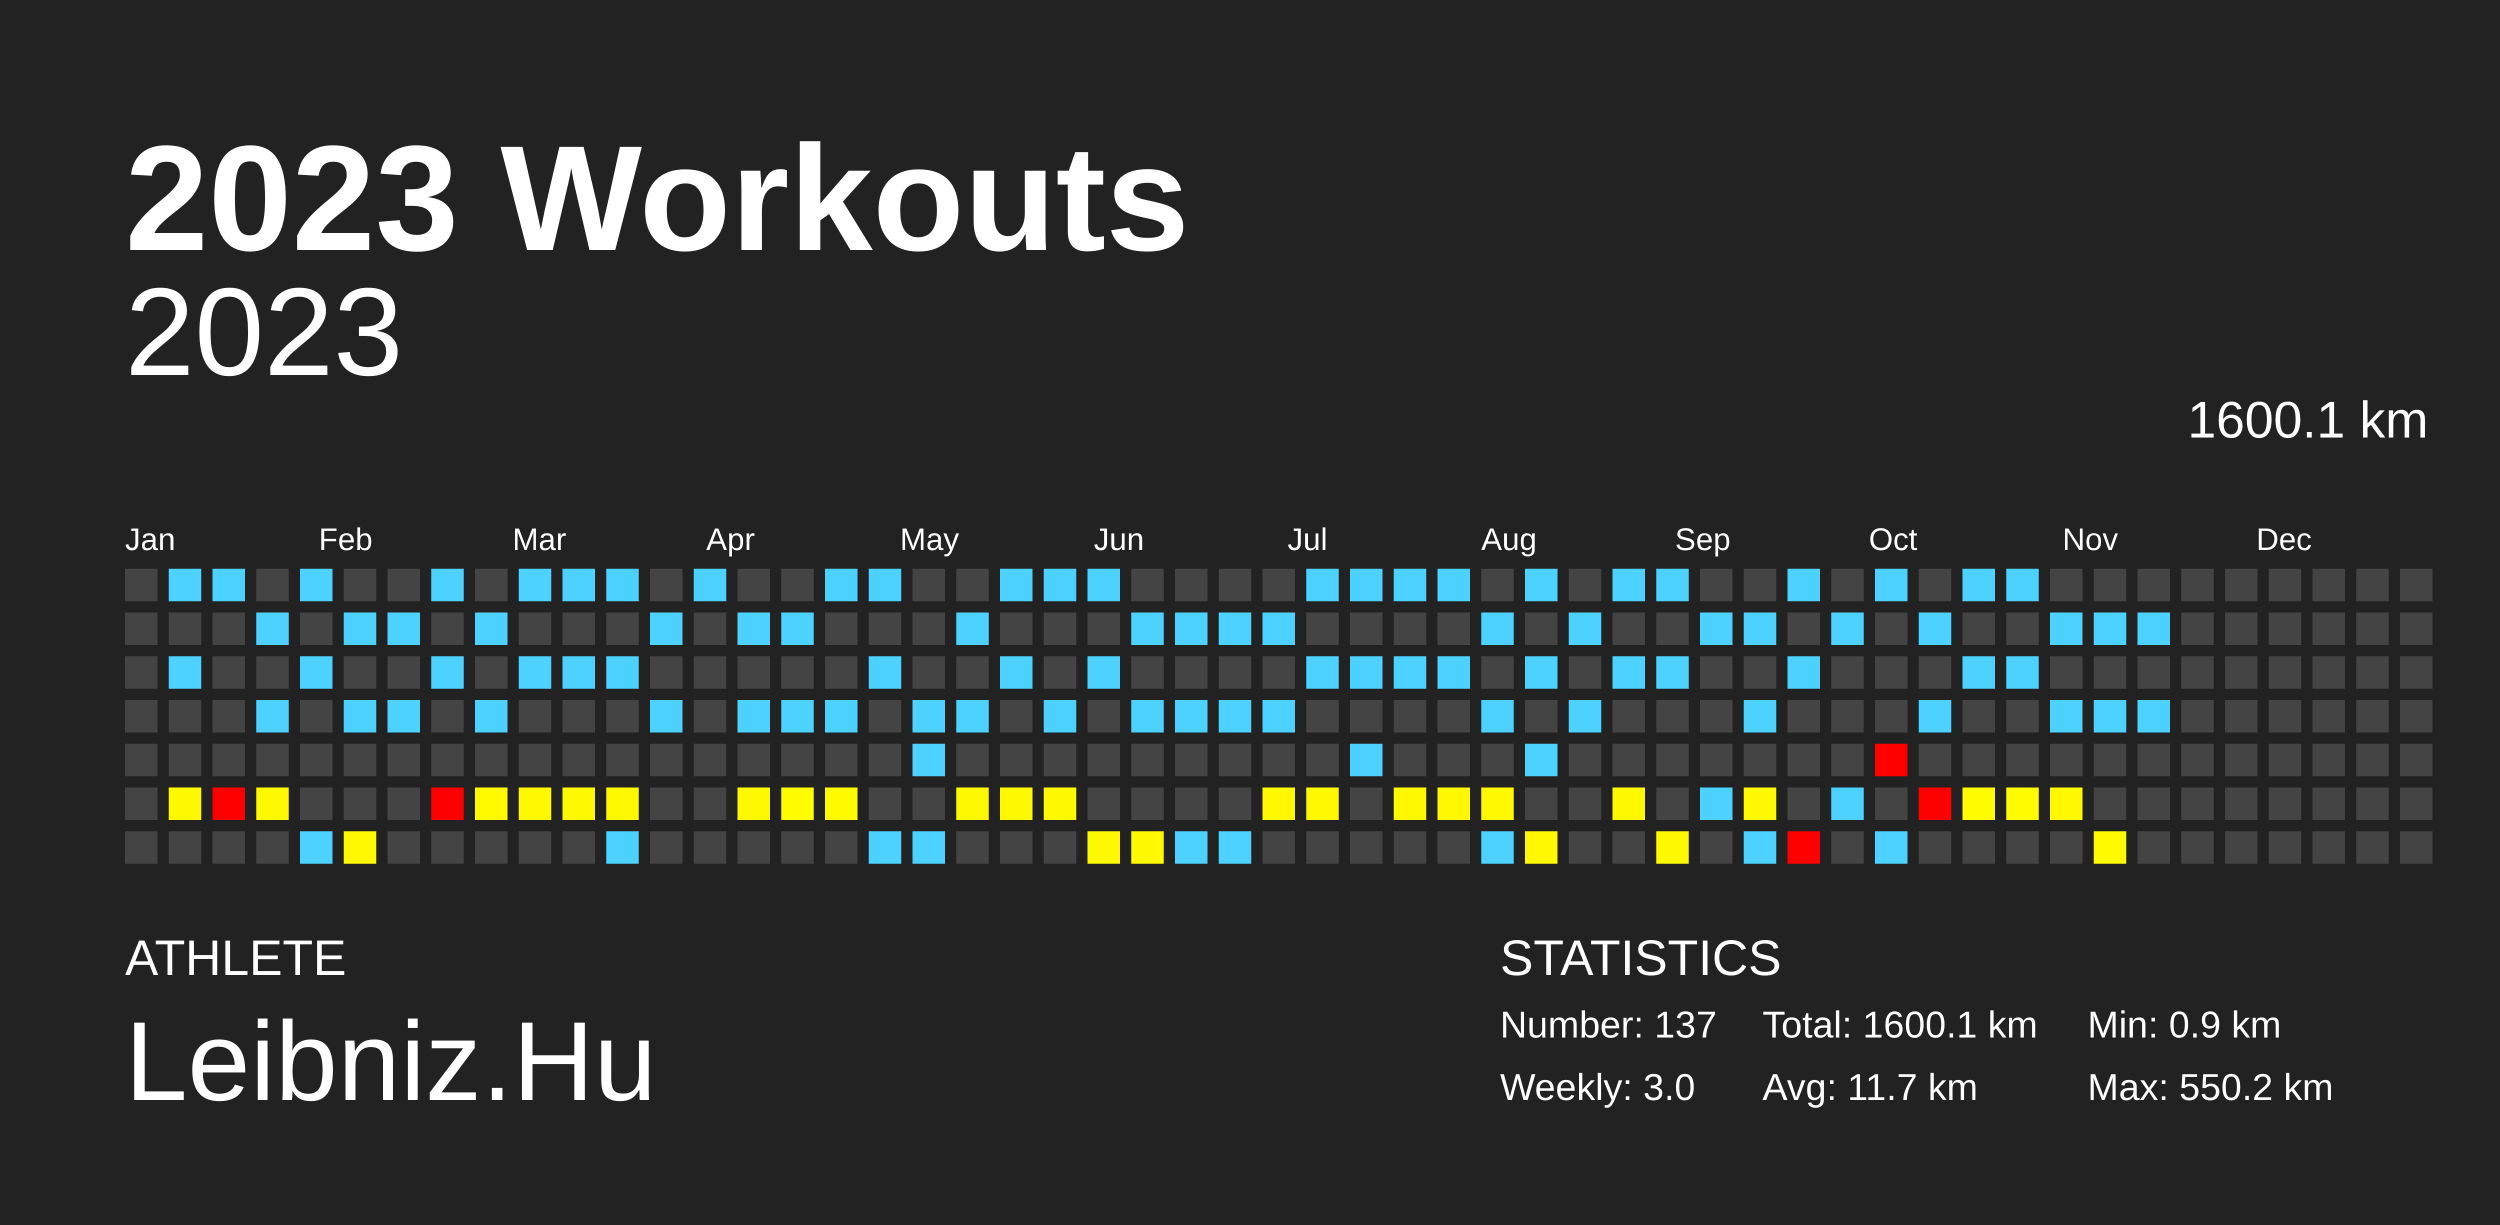
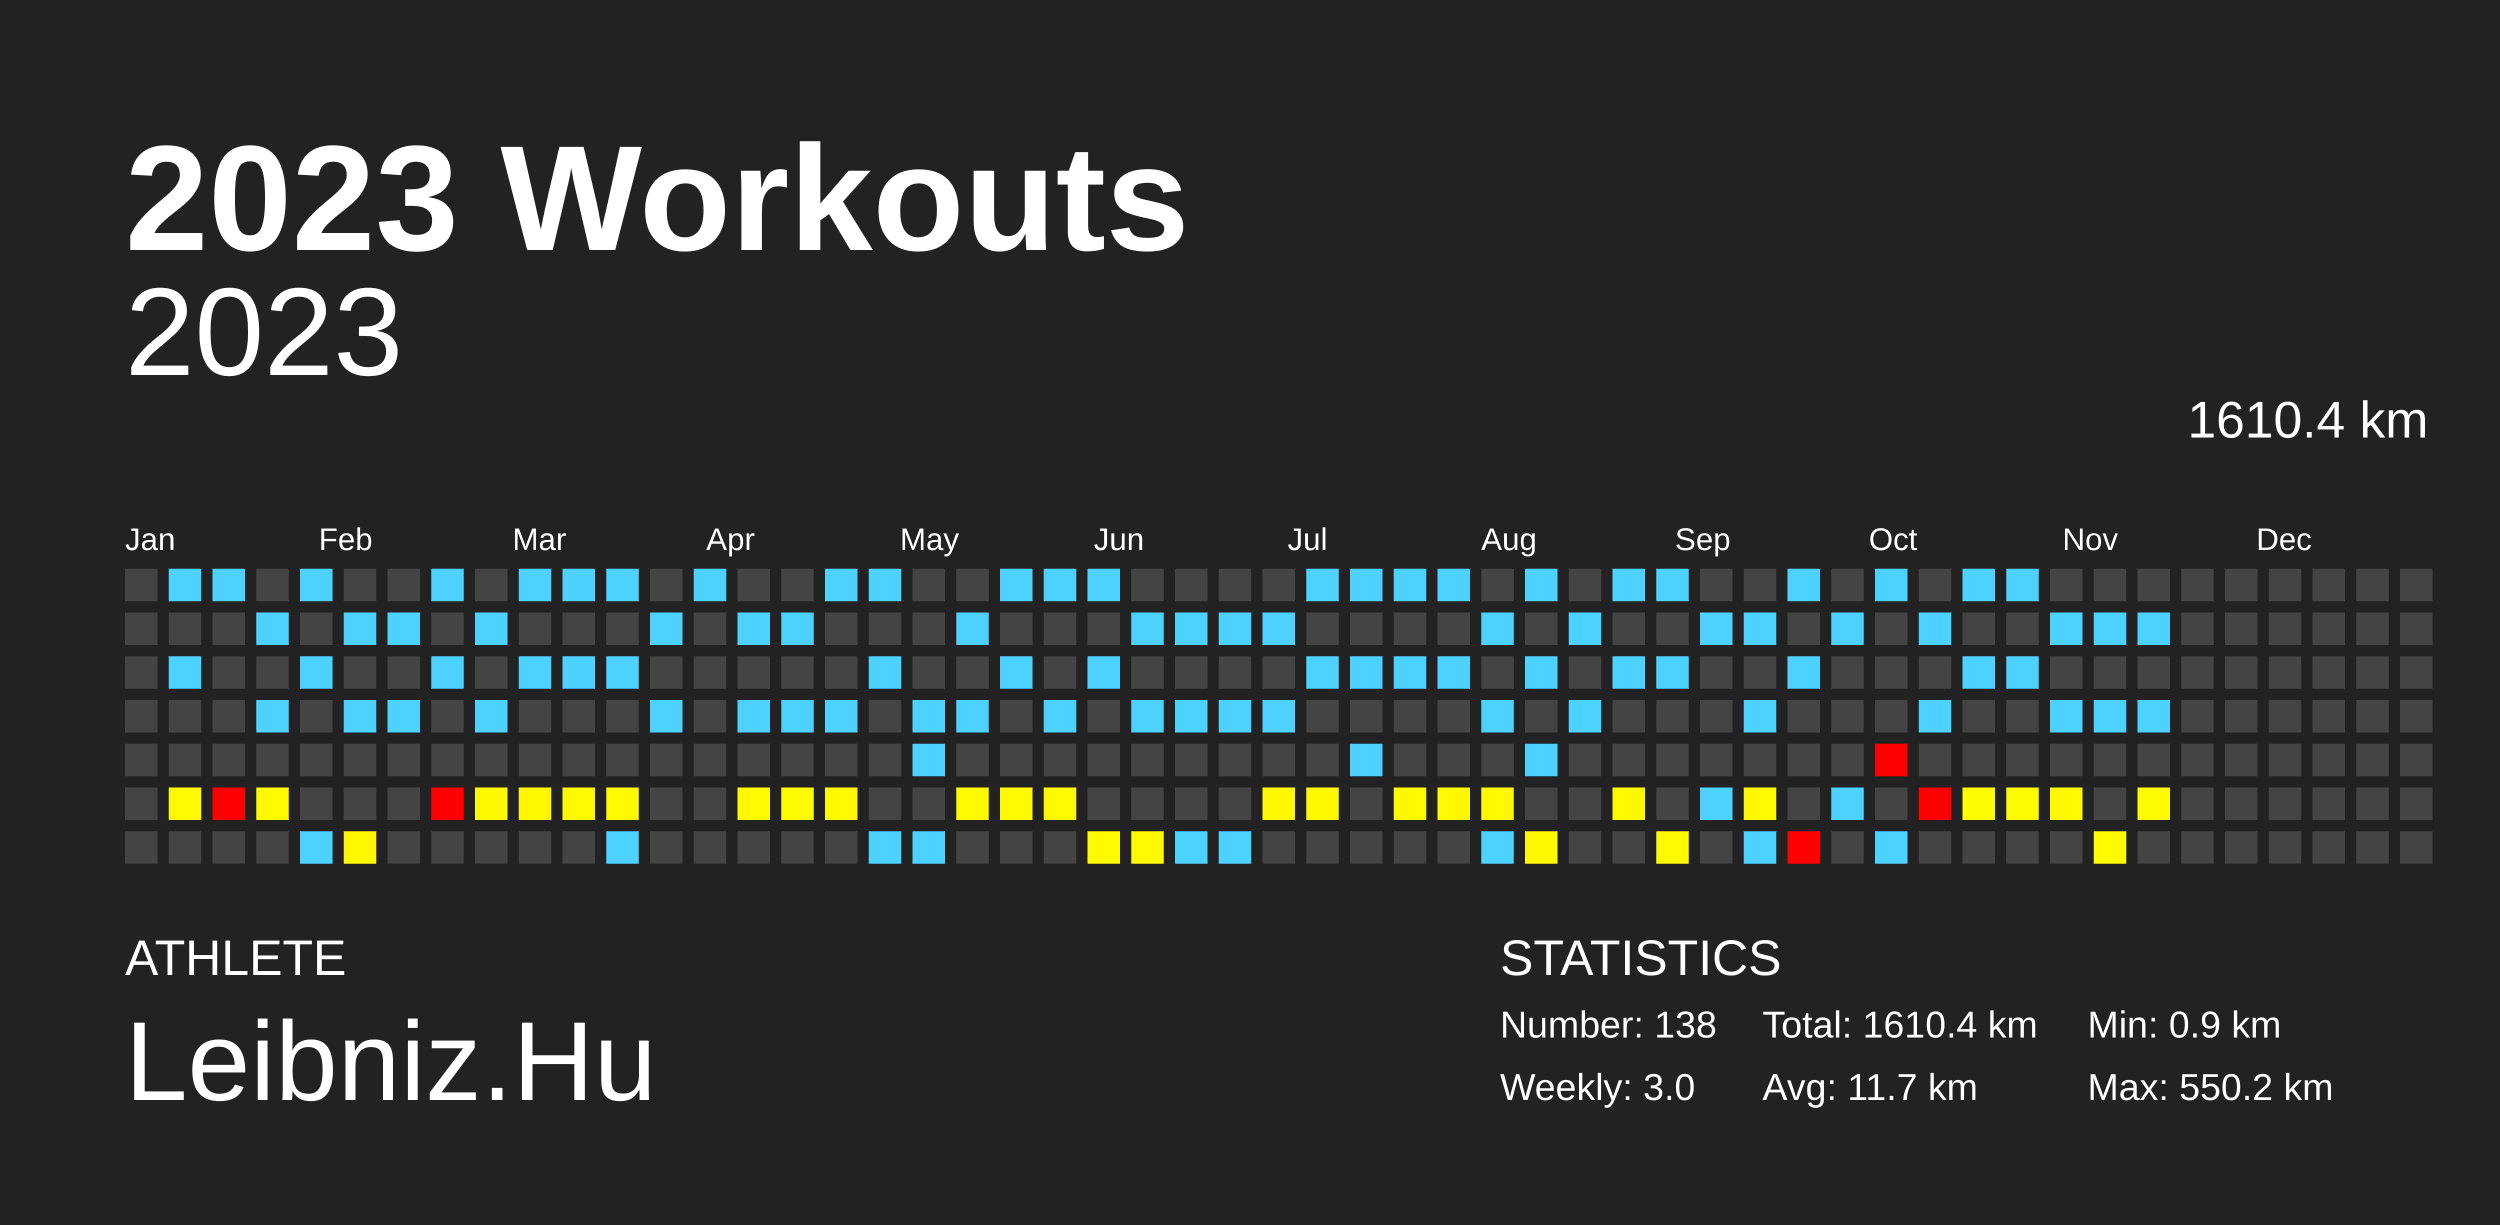
<svg xmlns="http://www.w3.org/2000/svg" baseProfile="full" height="98mm" version="1.1" viewBox="0,0,200,98" width="200mm">
  <defs />
  <rect fill="#222222" height="98" width="200" x="0" y="0" />
  <text fill="#FFFFFF" style="font-size:12px; font-family:Arial; font-weight:bold;" x="10" y="20">2023 Workouts</text>
  <text fill="#FFFFFF" style="font-size:4px; font-family:Arial" x="10" y="78">ATHLETE</text>
  <text fill="#FFFFFF" style="font-size:9px; font-family:Arial" x="10" y="88">Leibniz.Hu</text>
  <text fill="#FFFFFF" style="font-size:4px; font-family:Arial" x="120" y="78">STATISTICS</text>
-   <text fill="#FFFFFF" style="font-size:3px; font-family:Arial" x="120" y="83">Number: 137</text>
+   <text fill="#FFFFFF" style="font-size:3px; font-family:Arial" x="120" y="83">Number: 138</text>
  <text fill="#FFFFFF" style="font-size:3px; font-family:Arial" x="120" y="88">Weekly: 3.0</text>
-   <text fill="#FFFFFF" style="font-size:3px; font-family:Arial" x="141" y="83">Total: 1600.1 km</text>
+   <text fill="#FFFFFF" style="font-size:3px; font-family:Arial" x="141" y="83">Total: 1610.4 km</text>
  <text fill="#FFFFFF" style="font-size:3px; font-family:Arial" x="141" y="88">Avg: 11.7 km</text>
  <text fill="#FFFFFF" style="font-size:3px; font-family:Arial" x="167" y="83">Min: 0.9 km</text>
  <text fill="#FFFFFF" style="font-size:3px; font-family:Arial" x="167" y="88">Max: 550.2 km</text>
  <text alignment-baseline="hanging" fill="#FFFFFF" style="font-size:10.0px; font-family:Arial;" x="10" y="30">2023</text>
-   <text alignment-baseline="hanging" fill="#FFFFFF" style="font-size:4.125px; font-family:Arial;" x="175" y="35">1600.1 km</text>
+   <text alignment-baseline="hanging" fill="#FFFFFF" style="font-size:4.125px; font-family:Arial;" x="175" y="35">1610.4 km</text>
  <text fill="#FFFFFF" style="font-size:2.5px; font-family:Arial" x="10.0" y="44">Jan</text>
  <text fill="#FFFFFF" style="font-size:2.5px; font-family:Arial" x="25.5" y="44">Feb</text>
  <text fill="#FFFFFF" style="font-size:2.5px; font-family:Arial" x="41.0" y="44">Mar</text>
  <text fill="#FFFFFF" style="font-size:2.5px; font-family:Arial" x="56.5" y="44">Apr</text>
  <text fill="#FFFFFF" style="font-size:2.5px; font-family:Arial" x="72.0" y="44">May</text>
  <text fill="#FFFFFF" style="font-size:2.5px; font-family:Arial" x="87.5" y="44">Jun</text>
  <text fill="#FFFFFF" style="font-size:2.5px; font-family:Arial" x="103.0" y="44">Jul</text>
  <text fill="#FFFFFF" style="font-size:2.5px; font-family:Arial" x="118.5" y="44">Aug</text>
  <text fill="#FFFFFF" style="font-size:2.5px; font-family:Arial" x="134.0" y="44">Sep</text>
  <text fill="#FFFFFF" style="font-size:2.5px; font-family:Arial" x="149.5" y="44">Oct</text>
  <text fill="#FFFFFF" style="font-size:2.5px; font-family:Arial" x="165.0" y="44">Nov</text>
  <text fill="#FFFFFF" style="font-size:2.5px; font-family:Arial" x="180.5" y="44">Dec</text>
  <rect fill="#444444" height="2.6" width="2.6" x="10.0" y="45.5" />
  <rect fill="#444444" height="2.6" width="2.6" x="10.0" y="49.0" />
  <rect fill="#444444" height="2.6" width="2.6" x="10.0" y="52.5" />
  <rect fill="#444444" height="2.6" width="2.6" x="10.0" y="56.0" />
  <rect fill="#444444" height="2.6" width="2.6" x="10.0" y="59.5" />
  <rect fill="#444444" height="2.6" width="2.6" x="10.0" y="63.0" />
  <rect fill="#444444" height="2.6" width="2.6" x="10.0" y="66.5" />
  <rect fill="#4dd2ff" height="2.6" width="2.6" x="13.5" y="45.5" />
  <rect fill="#444444" height="2.6" width="2.6" x="13.5" y="49.0" />
  <rect fill="#4dd2ff" height="2.6" width="2.6" x="13.5" y="52.5" />
  <rect fill="#444444" height="2.6" width="2.6" x="13.5" y="56.0" />
  <rect fill="#444444" height="2.6" width="2.6" x="13.5" y="59.5" />
  <rect fill="#fff900" height="2.6" width="2.6" x="13.5" y="63.0" />
  <rect fill="#444444" height="2.6" width="2.6" x="13.5" y="66.5" />
  <rect fill="#4dd2ff" height="2.6" width="2.6" x="17.0" y="45.5" />
  <rect fill="#444444" height="2.6" width="2.6" x="17.0" y="49.0" />
  <rect fill="#444444" height="2.6" width="2.6" x="17.0" y="52.5" />
  <rect fill="#444444" height="2.6" width="2.6" x="17.0" y="56.0" />
  <rect fill="#444444" height="2.6" width="2.6" x="17.0" y="59.5" />
  <rect fill="red" height="2.6" width="2.6" x="17.0" y="63.0" />
  <rect fill="#444444" height="2.6" width="2.6" x="17.0" y="66.5" />
  <rect fill="#444444" height="2.6" width="2.6" x="20.5" y="45.5" />
  <rect fill="#4dd2ff" height="2.6" width="2.6" x="20.5" y="49.0" />
  <rect fill="#444444" height="2.6" width="2.6" x="20.5" y="52.5" />
  <rect fill="#4dd2ff" height="2.6" width="2.6" x="20.5" y="56.0" />
  <rect fill="#444444" height="2.6" width="2.6" x="20.5" y="59.5" />
  <rect fill="#fff900" height="2.6" width="2.6" x="20.5" y="63.0" />
  <rect fill="#444444" height="2.6" width="2.6" x="20.5" y="66.5" />
  <rect fill="#4dd2ff" height="2.6" width="2.6" x="24.0" y="45.5" />
  <rect fill="#444444" height="2.6" width="2.6" x="24.0" y="49.0" />
  <rect fill="#4dd2ff" height="2.6" width="2.6" x="24.0" y="52.5" />
  <rect fill="#444444" height="2.6" width="2.6" x="24.0" y="56.0" />
  <rect fill="#444444" height="2.6" width="2.6" x="24.0" y="59.5" />
  <rect fill="#444444" height="2.6" width="2.6" x="24.0" y="63.0" />
  <rect fill="#4dd2ff" height="2.6" width="2.6" x="24.0" y="66.5" />
  <rect fill="#444444" height="2.6" width="2.6" x="27.5" y="45.5" />
  <rect fill="#4dd2ff" height="2.6" width="2.6" x="27.5" y="49.0" />
  <rect fill="#444444" height="2.6" width="2.6" x="27.5" y="52.5" />
  <rect fill="#4dd2ff" height="2.6" width="2.6" x="27.5" y="56.0" />
  <rect fill="#444444" height="2.6" width="2.6" x="27.5" y="59.5" />
  <rect fill="#444444" height="2.6" width="2.6" x="27.5" y="63.0" />
  <rect fill="#fff700" height="2.6" width="2.6" x="27.5" y="66.5" />
  <rect fill="#444444" height="2.6" width="2.6" x="31.0" y="45.5" />
  <rect fill="#4dd2ff" height="2.6" width="2.6" x="31.0" y="49.0" />
  <rect fill="#444444" height="2.6" width="2.6" x="31.0" y="52.5" />
  <rect fill="#4dd2ff" height="2.6" width="2.6" x="31.0" y="56.0" />
  <rect fill="#444444" height="2.6" width="2.6" x="31.0" y="59.5" />
  <rect fill="#444444" height="2.6" width="2.6" x="31.0" y="63.0" />
  <rect fill="#444444" height="2.6" width="2.6" x="31.0" y="66.5" />
  <rect fill="#4dd2ff" height="2.6" width="2.6" x="34.5" y="45.5" />
  <rect fill="#444444" height="2.6" width="2.6" x="34.5" y="49.0" />
  <rect fill="#4dd2ff" height="2.6" width="2.6" x="34.5" y="52.5" />
  <rect fill="#444444" height="2.6" width="2.6" x="34.5" y="56.0" />
  <rect fill="#444444" height="2.6" width="2.6" x="34.5" y="59.5" />
  <rect fill="red" height="2.6" width="2.6" x="34.5" y="63.0" />
  <rect fill="#444444" height="2.6" width="2.6" x="34.5" y="66.5" />
  <rect fill="#444444" height="2.6" width="2.6" x="38.0" y="45.5" />
  <rect fill="#4dd2ff" height="2.6" width="2.6" x="38.0" y="49.0" />
  <rect fill="#444444" height="2.6" width="2.6" x="38.0" y="52.5" />
  <rect fill="#4dd2ff" height="2.6" width="2.6" x="38.0" y="56.0" />
  <rect fill="#444444" height="2.6" width="2.6" x="38.0" y="59.5" />
  <rect fill="#fffa00" height="2.6" width="2.6" x="38.0" y="63.0" />
  <rect fill="#444444" height="2.6" width="2.6" x="38.0" y="66.5" />
  <rect fill="#4dd2ff" height="2.6" width="2.6" x="41.5" y="45.5" />
  <rect fill="#444444" height="2.6" width="2.6" x="41.5" y="49.0" />
  <rect fill="#4dd2ff" height="2.6" width="2.6" x="41.5" y="52.5" />
  <rect fill="#444444" height="2.6" width="2.6" x="41.5" y="56.0" />
  <rect fill="#444444" height="2.6" width="2.6" x="41.5" y="59.5" />
  <rect fill="#fff700" height="2.6" width="2.6" x="41.5" y="63.0" />
  <rect fill="#444444" height="2.6" width="2.6" x="41.5" y="66.5" />
  <rect fill="#4dd2ff" height="2.6" width="2.6" x="45.0" y="45.5" />
  <rect fill="#444444" height="2.6" width="2.6" x="45.0" y="49.0" />
  <rect fill="#4dd2ff" height="2.6" width="2.6" x="45.0" y="52.5" />
  <rect fill="#444444" height="2.6" width="2.6" x="45.0" y="56.0" />
  <rect fill="#444444" height="2.6" width="2.6" x="45.0" y="59.5" />
  <rect fill="#fff900" height="2.6" width="2.6" x="45.0" y="63.0" />
  <rect fill="#444444" height="2.6" width="2.6" x="45.0" y="66.5" />
  <rect fill="#4dd2ff" height="2.6" width="2.6" x="48.5" y="45.5" />
  <rect fill="#444444" height="2.6" width="2.6" x="48.5" y="49.0" />
  <rect fill="#4dd2ff" height="2.6" width="2.6" x="48.5" y="52.5" />
  <rect fill="#444444" height="2.6" width="2.6" x="48.5" y="56.0" />
  <rect fill="#444444" height="2.6" width="2.6" x="48.5" y="59.5" />
  <rect fill="#fff900" height="2.6" width="2.6" x="48.5" y="63.0" />
  <rect fill="#4dd2ff" height="2.6" width="2.6" x="48.5" y="66.5" />
  <rect fill="#444444" height="2.6" width="2.6" x="52.0" y="45.5" />
  <rect fill="#4dd2ff" height="2.6" width="2.6" x="52.0" y="49.0" />
  <rect fill="#444444" height="2.6" width="2.6" x="52.0" y="52.5" />
  <rect fill="#4dd2ff" height="2.6" width="2.6" x="52.0" y="56.0" />
  <rect fill="#444444" height="2.6" width="2.6" x="52.0" y="59.5" />
  <rect fill="#444444" height="2.6" width="2.6" x="52.0" y="63.0" />
  <rect fill="#444444" height="2.6" width="2.6" x="52.0" y="66.5" />
  <rect fill="#4dd2ff" height="2.6" width="2.6" x="55.5" y="45.5" />
  <rect fill="#444444" height="2.6" width="2.6" x="55.5" y="49.0" />
  <rect fill="#444444" height="2.6" width="2.6" x="55.5" y="52.5" />
  <rect fill="#444444" height="2.6" width="2.6" x="55.5" y="56.0" />
  <rect fill="#444444" height="2.6" width="2.6" x="55.5" y="59.5" />
  <rect fill="#444444" height="2.6" width="2.6" x="55.5" y="63.0" />
  <rect fill="#444444" height="2.6" width="2.6" x="55.5" y="66.5" />
  <rect fill="#444444" height="2.6" width="2.6" x="59.0" y="45.5" />
  <rect fill="#4dd2ff" height="2.6" width="2.6" x="59.0" y="49.0" />
  <rect fill="#444444" height="2.6" width="2.6" x="59.0" y="52.5" />
  <rect fill="#4dd2ff" height="2.6" width="2.6" x="59.0" y="56.0" />
  <rect fill="#444444" height="2.6" width="2.6" x="59.0" y="59.5" />
  <rect fill="#fff900" height="2.6" width="2.6" x="59.0" y="63.0" />
  <rect fill="#444444" height="2.6" width="2.6" x="59.0" y="66.5" />
  <rect fill="#444444" height="2.6" width="2.6" x="62.5" y="45.5" />
  <rect fill="#4dd2ff" height="2.6" width="2.6" x="62.5" y="49.0" />
  <rect fill="#444444" height="2.6" width="2.6" x="62.5" y="52.5" />
  <rect fill="#4dd2ff" height="2.6" width="2.6" x="62.5" y="56.0" />
  <rect fill="#444444" height="2.6" width="2.6" x="62.5" y="59.5" />
  <rect fill="#fffb00" height="2.6" width="2.6" x="62.5" y="63.0" />
  <rect fill="#444444" height="2.6" width="2.6" x="62.5" y="66.5" />
  <rect fill="#4dd2ff" height="2.6" width="2.6" x="66.0" y="45.5" />
  <rect fill="#444444" height="2.6" width="2.6" x="66.0" y="49.0" />
  <rect fill="#444444" height="2.6" width="2.6" x="66.0" y="52.5" />
  <rect fill="#4dd2ff" height="2.6" width="2.6" x="66.0" y="56.0" />
  <rect fill="#444444" height="2.6" width="2.6" x="66.0" y="59.5" />
  <rect fill="#fffa00" height="2.6" width="2.6" x="66.0" y="63.0" />
  <rect fill="#444444" height="2.6" width="2.6" x="66.0" y="66.5" />
  <rect fill="#4dd2ff" height="2.6" width="2.6" x="69.5" y="45.5" />
  <rect fill="#444444" height="2.6" width="2.6" x="69.5" y="49.0" />
  <rect fill="#4dd2ff" height="2.6" width="2.6" x="69.5" y="52.5" />
  <rect fill="#444444" height="2.6" width="2.6" x="69.5" y="56.0" />
  <rect fill="#444444" height="2.6" width="2.6" x="69.5" y="59.5" />
  <rect fill="#444444" height="2.6" width="2.6" x="69.5" y="63.0" />
  <rect fill="#4dd2ff" height="2.6" width="2.6" x="69.5" y="66.5" />
  <rect fill="#444444" height="2.6" width="2.6" x="73.0" y="45.5" />
  <rect fill="#444444" height="2.6" width="2.6" x="73.0" y="49.0" />
  <rect fill="#444444" height="2.6" width="2.6" x="73.0" y="52.5" />
  <rect fill="#4dd2ff" height="2.6" width="2.6" x="73.0" y="56.0" />
  <rect fill="#4dd2ff" height="2.6" width="2.6" x="73.0" y="59.5" />
  <rect fill="#444444" height="2.6" width="2.6" x="73.0" y="63.0" />
  <rect fill="#4dd2ff" height="2.6" width="2.6" x="73.0" y="66.5" />
  <rect fill="#444444" height="2.6" width="2.6" x="76.5" y="45.5" />
  <rect fill="#4dd2ff" height="2.6" width="2.6" x="76.5" y="49.0" />
  <rect fill="#444444" height="2.6" width="2.6" x="76.5" y="52.5" />
  <rect fill="#4dd2ff" height="2.6" width="2.6" x="76.5" y="56.0" />
  <rect fill="#444444" height="2.6" width="2.6" x="76.5" y="59.5" />
  <rect fill="#fff900" height="2.6" width="2.6" x="76.5" y="63.0" />
  <rect fill="#444444" height="2.6" width="2.6" x="76.5" y="66.5" />
  <rect fill="#4dd2ff" height="2.6" width="2.6" x="80.0" y="45.5" />
  <rect fill="#444444" height="2.6" width="2.6" x="80.0" y="49.0" />
  <rect fill="#4dd2ff" height="2.6" width="2.6" x="80.0" y="52.5" />
  <rect fill="#444444" height="2.6" width="2.6" x="80.0" y="56.0" />
  <rect fill="#444444" height="2.6" width="2.6" x="80.0" y="59.5" />
  <rect fill="#fff900" height="2.6" width="2.6" x="80.0" y="63.0" />
  <rect fill="#444444" height="2.6" width="2.6" x="80.0" y="66.5" />
  <rect fill="#4dd2ff" height="2.6" width="2.6" x="83.5" y="45.5" />
  <rect fill="#444444" height="2.6" width="2.6" x="83.5" y="49.0" />
  <rect fill="#444444" height="2.6" width="2.6" x="83.5" y="52.5" />
  <rect fill="#4dd2ff" height="2.6" width="2.6" x="83.5" y="56.0" />
  <rect fill="#444444" height="2.6" width="2.6" x="83.5" y="59.5" />
  <rect fill="#fff900" height="2.6" width="2.6" x="83.5" y="63.0" />
  <rect fill="#444444" height="2.6" width="2.6" x="83.5" y="66.5" />
  <rect fill="#4dd2ff" height="2.6" width="2.6" x="87.0" y="45.5" />
  <rect fill="#444444" height="2.6" width="2.6" x="87.0" y="49.0" />
  <rect fill="#4dd2ff" height="2.6" width="2.6" x="87.0" y="52.5" />
  <rect fill="#444444" height="2.6" width="2.6" x="87.0" y="56.0" />
  <rect fill="#444444" height="2.6" width="2.6" x="87.0" y="59.5" />
  <rect fill="#444444" height="2.6" width="2.6" x="87.0" y="63.0" />
  <rect fill="#fff900" height="2.6" width="2.6" x="87.0" y="66.5" />
  <rect fill="#444444" height="2.6" width="2.6" x="90.5" y="45.5" />
  <rect fill="#4dd2ff" height="2.6" width="2.6" x="90.5" y="49.0" />
  <rect fill="#444444" height="2.6" width="2.6" x="90.5" y="52.5" />
  <rect fill="#4dd2ff" height="2.6" width="2.6" x="90.5" y="56.0" />
  <rect fill="#444444" height="2.6" width="2.6" x="90.5" y="59.5" />
  <rect fill="#444444" height="2.6" width="2.6" x="90.5" y="63.0" />
  <rect fill="#fff900" height="2.6" width="2.6" x="90.5" y="66.5" />
  <rect fill="#444444" height="2.6" width="2.6" x="94.0" y="45.5" />
  <rect fill="#4dd2ff" height="2.6" width="2.6" x="94.0" y="49.0" />
  <rect fill="#444444" height="2.6" width="2.6" x="94.0" y="52.5" />
  <rect fill="#4dd2ff" height="2.6" width="2.6" x="94.0" y="56.0" />
  <rect fill="#444444" height="2.6" width="2.6" x="94.0" y="59.5" />
  <rect fill="#444444" height="2.6" width="2.6" x="94.0" y="63.0" />
  <rect fill="#4dd2ff" height="2.6" width="2.6" x="94.0" y="66.5" />
  <rect fill="#444444" height="2.6" width="2.6" x="97.5" y="45.5" />
  <rect fill="#4dd2ff" height="2.6" width="2.6" x="97.5" y="49.0" />
  <rect fill="#444444" height="2.6" width="2.6" x="97.5" y="52.5" />
  <rect fill="#4dd2ff" height="2.6" width="2.6" x="97.5" y="56.0" />
  <rect fill="#444444" height="2.6" width="2.6" x="97.5" y="59.5" />
  <rect fill="#444444" height="2.6" width="2.6" x="97.5" y="63.0" />
  <rect fill="#4dd2ff" height="2.6" width="2.6" x="97.5" y="66.5" />
  <rect fill="#444444" height="2.6" width="2.6" x="101.0" y="45.5" />
  <rect fill="#4dd2ff" height="2.6" width="2.6" x="101.0" y="49.0" />
  <rect fill="#444444" height="2.6" width="2.6" x="101.0" y="52.5" />
  <rect fill="#4dd2ff" height="2.6" width="2.6" x="101.0" y="56.0" />
  <rect fill="#444444" height="2.6" width="2.6" x="101.0" y="59.5" />
  <rect fill="#fff800" height="2.6" width="2.6" x="101.0" y="63.0" />
  <rect fill="#444444" height="2.6" width="2.6" x="101.0" y="66.5" />
  <rect fill="#4dd2ff" height="2.6" width="2.6" x="104.5" y="45.5" />
  <rect fill="#444444" height="2.6" width="2.6" x="104.5" y="49.0" />
  <rect fill="#4dd2ff" height="2.6" width="2.6" x="104.5" y="52.5" />
  <rect fill="#444444" height="2.6" width="2.6" x="104.5" y="56.0" />
  <rect fill="#444444" height="2.6" width="2.6" x="104.5" y="59.5" />
  <rect fill="#fff800" height="2.6" width="2.6" x="104.5" y="63.0" />
  <rect fill="#444444" height="2.6" width="2.6" x="104.5" y="66.5" />
  <rect fill="#4dd2ff" height="2.6" width="2.6" x="108.0" y="45.5" />
  <rect fill="#444444" height="2.6" width="2.6" x="108.0" y="49.0" />
  <rect fill="#4dd2ff" height="2.6" width="2.6" x="108.0" y="52.5" />
  <rect fill="#444444" height="2.6" width="2.6" x="108.0" y="56.0" />
  <rect fill="#4dd2ff" height="2.6" width="2.6" x="108.0" y="59.5" />
  <rect fill="#444444" height="2.6" width="2.6" x="108.0" y="63.0" />
  <rect fill="#444444" height="2.6" width="2.6" x="108.0" y="66.5" />
  <rect fill="#4dd2ff" height="2.6" width="2.6" x="111.5" y="45.5" />
  <rect fill="#444444" height="2.6" width="2.6" x="111.5" y="49.0" />
  <rect fill="#4dd2ff" height="2.6" width="2.6" x="111.5" y="52.5" />
  <rect fill="#444444" height="2.6" width="2.6" x="111.5" y="56.0" />
  <rect fill="#444444" height="2.6" width="2.6" x="111.5" y="59.5" />
  <rect fill="#fff900" height="2.6" width="2.6" x="111.5" y="63.0" />
  <rect fill="#444444" height="2.6" width="2.6" x="111.5" y="66.5" />
  <rect fill="#4dd2ff" height="2.6" width="2.6" x="115.0" y="45.5" />
  <rect fill="#444444" height="2.6" width="2.6" x="115.0" y="49.0" />
  <rect fill="#4dd2ff" height="2.6" width="2.6" x="115.0" y="52.5" />
  <rect fill="#444444" height="2.6" width="2.6" x="115.0" y="56.0" />
  <rect fill="#444444" height="2.6" width="2.6" x="115.0" y="59.5" />
  <rect fill="#fff800" height="2.6" width="2.6" x="115.0" y="63.0" />
  <rect fill="#444444" height="2.6" width="2.6" x="115.0" y="66.5" />
  <rect fill="#444444" height="2.6" width="2.6" x="118.5" y="45.5" />
  <rect fill="#4dd2ff" height="2.6" width="2.6" x="118.5" y="49.0" />
  <rect fill="#444444" height="2.6" width="2.6" x="118.5" y="52.5" />
  <rect fill="#4dd2ff" height="2.6" width="2.6" x="118.5" y="56.0" />
  <rect fill="#444444" height="2.6" width="2.6" x="118.5" y="59.5" />
  <rect fill="#fff800" height="2.6" width="2.6" x="118.5" y="63.0" />
  <rect fill="#4dd2ff" height="2.6" width="2.6" x="118.5" y="66.5" />
  <rect fill="#4dd2ff" height="2.6" width="2.6" x="122.0" y="45.5" />
  <rect fill="#444444" height="2.6" width="2.6" x="122.0" y="49.0" />
  <rect fill="#4dd2ff" height="2.6" width="2.6" x="122.0" y="52.5" />
  <rect fill="#444444" height="2.6" width="2.6" x="122.0" y="56.0" />
  <rect fill="#4dd2ff" height="2.6" width="2.6" x="122.0" y="59.5" />
  <rect fill="#444444" height="2.6" width="2.6" x="122.0" y="63.0" />
  <rect fill="#fff800" height="2.6" width="2.6" x="122.0" y="66.5" />
  <rect fill="#444444" height="2.6" width="2.6" x="125.5" y="45.5" />
  <rect fill="#4dd2ff" height="2.6" width="2.6" x="125.5" y="49.0" />
  <rect fill="#444444" height="2.6" width="2.6" x="125.5" y="52.5" />
  <rect fill="#4dd2ff" height="2.6" width="2.6" x="125.5" y="56.0" />
  <rect fill="#444444" height="2.6" width="2.6" x="125.5" y="59.5" />
  <rect fill="#444444" height="2.6" width="2.6" x="125.5" y="63.0" />
  <rect fill="#444444" height="2.6" width="2.6" x="125.5" y="66.5" />
  <rect fill="#4dd2ff" height="2.6" width="2.6" x="129.0" y="45.5" />
  <rect fill="#444444" height="2.6" width="2.6" x="129.0" y="49.0" />
  <rect fill="#4dd2ff" height="2.6" width="2.6" x="129.0" y="52.5" />
  <rect fill="#444444" height="2.6" width="2.6" x="129.0" y="56.0" />
  <rect fill="#444444" height="2.6" width="2.6" x="129.0" y="59.5" />
  <rect fill="#fff900" height="2.6" width="2.6" x="129.0" y="63.0" />
  <rect fill="#444444" height="2.6" width="2.6" x="129.0" y="66.5" />
  <rect fill="#4dd2ff" height="2.6" width="2.6" x="132.5" y="45.5" />
  <rect fill="#444444" height="2.6" width="2.6" x="132.5" y="49.0" />
  <rect fill="#4dd2ff" height="2.6" width="2.6" x="132.5" y="52.5" />
  <rect fill="#444444" height="2.6" width="2.6" x="132.5" y="56.0" />
  <rect fill="#444444" height="2.6" width="2.6" x="132.5" y="59.5" />
  <rect fill="#444444" height="2.6" width="2.6" x="132.5" y="63.0" />
  <rect fill="#fff900" height="2.6" width="2.6" x="132.5" y="66.5" />
  <rect fill="#444444" height="2.6" width="2.6" x="136.0" y="45.5" />
  <rect fill="#4dd2ff" height="2.6" width="2.6" x="136.0" y="49.0" />
  <rect fill="#444444" height="2.6" width="2.6" x="136.0" y="52.5" />
  <rect fill="#444444" height="2.6" width="2.6" x="136.0" y="56.0" />
  <rect fill="#444444" height="2.6" width="2.6" x="136.0" y="59.5" />
  <rect fill="#4dd2ff" height="2.6" width="2.6" x="136.0" y="63.0" />
  <rect fill="#444444" height="2.6" width="2.6" x="136.0" y="66.5" />
  <rect fill="#444444" height="2.6" width="2.6" x="139.5" y="45.5" />
  <rect fill="#4dd2ff" height="2.6" width="2.6" x="139.5" y="49.0" />
  <rect fill="#444444" height="2.6" width="2.6" x="139.5" y="52.5" />
  <rect fill="#4dd2ff" height="2.6" width="2.6" x="139.5" y="56.0" />
  <rect fill="#444444" height="2.6" width="2.6" x="139.5" y="59.5" />
  <rect fill="#fff800" height="2.6" width="2.6" x="139.5" y="63.0" />
  <rect fill="#4dd2ff" height="2.6" width="2.6" x="139.5" y="66.5" />
  <rect fill="#4dd2ff" height="2.6" width="2.6" x="143.0" y="45.5" />
  <rect fill="#444444" height="2.6" width="2.6" x="143.0" y="49.0" />
  <rect fill="#4dd2ff" height="2.6" width="2.6" x="143.0" y="52.5" />
  <rect fill="#444444" height="2.6" width="2.6" x="143.0" y="56.0" />
  <rect fill="#444444" height="2.6" width="2.6" x="143.0" y="59.5" />
  <rect fill="#444444" height="2.6" width="2.6" x="143.0" y="63.0" />
  <rect fill="red" height="2.6" width="2.6" x="143.0" y="66.5" />
  <rect fill="#444444" height="2.6" width="2.6" x="146.5" y="45.5" />
  <rect fill="#4dd2ff" height="2.6" width="2.6" x="146.5" y="49.0" />
  <rect fill="#444444" height="2.6" width="2.6" x="146.5" y="52.5" />
  <rect fill="#444444" height="2.6" width="2.6" x="146.5" y="56.0" />
  <rect fill="#444444" height="2.6" width="2.6" x="146.5" y="59.5" />
  <rect fill="#4dd2ff" height="2.6" width="2.6" x="146.5" y="63.0" />
  <rect fill="#444444" height="2.6" width="2.6" x="146.5" y="66.5" />
  <rect fill="#4dd2ff" height="2.6" width="2.6" x="150.0" y="45.5" />
  <rect fill="#444444" height="2.6" width="2.6" x="150.0" y="49.0" />
  <rect fill="#444444" height="2.6" width="2.6" x="150.0" y="52.5" />
  <rect fill="#444444" height="2.6" width="2.6" x="150.0" y="56.0" />
  <rect fill="red" height="2.6" width="2.6" x="150.0" y="59.5" />
  <rect fill="#444444" height="2.6" width="2.6" x="150.0" y="63.0" />
  <rect fill="#4dd2ff" height="2.6" width="2.6" x="150.0" y="66.5" />
  <rect fill="#444444" height="2.6" width="2.6" x="153.5" y="45.5" />
  <rect fill="#4dd2ff" height="2.6" width="2.6" x="153.5" y="49.0" />
  <rect fill="#444444" height="2.6" width="2.6" x="153.5" y="52.5" />
  <rect fill="#4dd2ff" height="2.6" width="2.6" x="153.5" y="56.0" />
  <rect fill="#444444" height="2.6" width="2.6" x="153.5" y="59.5" />
  <rect fill="red" height="2.6" width="2.6" x="153.5" y="63.0" />
  <rect fill="#444444" height="2.6" width="2.6" x="153.5" y="66.5" />
  <rect fill="#4dd2ff" height="2.6" width="2.6" x="157.0" y="45.5" />
  <rect fill="#444444" height="2.6" width="2.6" x="157.0" y="49.0" />
  <rect fill="#4dd2ff" height="2.6" width="2.6" x="157.0" y="52.5" />
  <rect fill="#444444" height="2.6" width="2.6" x="157.0" y="56.0" />
  <rect fill="#444444" height="2.6" width="2.6" x="157.0" y="59.5" />
  <rect fill="#fffb00" height="2.6" width="2.6" x="157.0" y="63.0" />
  <rect fill="#444444" height="2.6" width="2.6" x="157.0" y="66.5" />
  <rect fill="#4dd2ff" height="2.6" width="2.6" x="160.5" y="45.5" />
  <rect fill="#444444" height="2.6" width="2.6" x="160.5" y="49.0" />
  <rect fill="#4dd2ff" height="2.6" width="2.6" x="160.5" y="52.5" />
  <rect fill="#444444" height="2.6" width="2.6" x="160.5" y="56.0" />
  <rect fill="#444444" height="2.6" width="2.6" x="160.5" y="59.5" />
  <rect fill="#fffb00" height="2.6" width="2.6" x="160.5" y="63.0" />
  <rect fill="#444444" height="2.6" width="2.6" x="160.5" y="66.5" />
  <rect fill="#444444" height="2.6" width="2.6" x="164.0" y="45.5" />
  <rect fill="#4dd2ff" height="2.6" width="2.6" x="164.0" y="49.0" />
  <rect fill="#444444" height="2.6" width="2.6" x="164.0" y="52.5" />
  <rect fill="#4dd2ff" height="2.6" width="2.6" x="164.0" y="56.0" />
  <rect fill="#444444" height="2.6" width="2.6" x="164.0" y="59.5" />
  <rect fill="#fff800" height="2.6" width="2.6" x="164.0" y="63.0" />
  <rect fill="#444444" height="2.6" width="2.6" x="164.0" y="66.5" />
  <rect fill="#444444" height="2.6" width="2.6" x="167.5" y="45.5" />
  <rect fill="#4dd2ff" height="2.6" width="2.6" x="167.5" y="49.0" />
  <rect fill="#444444" height="2.6" width="2.6" x="167.5" y="52.5" />
  <rect fill="#4dd2ff" height="2.6" width="2.6" x="167.5" y="56.0" />
  <rect fill="#444444" height="2.6" width="2.6" x="167.5" y="59.5" />
  <rect fill="#444444" height="2.6" width="2.6" x="167.5" y="63.0" />
  <rect fill="#fffa00" height="2.6" width="2.6" x="167.5" y="66.5" />
  <rect fill="#444444" height="2.6" width="2.6" x="171.0" y="45.5" />
  <rect fill="#4dd2ff" height="2.6" width="2.6" x="171.0" y="49.0" />
  <rect fill="#444444" height="2.6" width="2.6" x="171.0" y="52.5" />
  <rect fill="#4dd2ff" height="2.6" width="2.6" x="171.0" y="56.0" />
  <rect fill="#444444" height="2.6" width="2.6" x="171.0" y="59.5" />
-   <rect fill="#444444" height="2.6" width="2.6" x="171.0" y="63.0" />
+   <rect fill="#fffb00" height="2.6" width="2.6" x="171.0" y="63.0" />
  <rect fill="#444444" height="2.6" width="2.6" x="171.0" y="66.5" />
  <rect fill="#444444" height="2.6" width="2.6" x="174.5" y="45.5" />
  <rect fill="#444444" height="2.6" width="2.6" x="174.5" y="49.0" />
  <rect fill="#444444" height="2.6" width="2.6" x="174.5" y="52.5" />
  <rect fill="#444444" height="2.6" width="2.6" x="174.5" y="56.0" />
  <rect fill="#444444" height="2.6" width="2.6" x="174.5" y="59.5" />
  <rect fill="#444444" height="2.6" width="2.6" x="174.5" y="63.0" />
  <rect fill="#444444" height="2.6" width="2.6" x="174.5" y="66.5" />
  <rect fill="#444444" height="2.6" width="2.6" x="178.0" y="45.5" />
  <rect fill="#444444" height="2.6" width="2.6" x="178.0" y="49.0" />
  <rect fill="#444444" height="2.6" width="2.6" x="178.0" y="52.5" />
  <rect fill="#444444" height="2.6" width="2.6" x="178.0" y="56.0" />
  <rect fill="#444444" height="2.6" width="2.6" x="178.0" y="59.5" />
  <rect fill="#444444" height="2.6" width="2.6" x="178.0" y="63.0" />
  <rect fill="#444444" height="2.6" width="2.6" x="178.0" y="66.5" />
  <rect fill="#444444" height="2.6" width="2.6" x="181.5" y="45.5" />
  <rect fill="#444444" height="2.6" width="2.6" x="181.5" y="49.0" />
  <rect fill="#444444" height="2.6" width="2.6" x="181.5" y="52.5" />
  <rect fill="#444444" height="2.6" width="2.6" x="181.5" y="56.0" />
  <rect fill="#444444" height="2.6" width="2.6" x="181.5" y="59.5" />
  <rect fill="#444444" height="2.6" width="2.6" x="181.5" y="63.0" />
  <rect fill="#444444" height="2.6" width="2.6" x="181.5" y="66.5" />
  <rect fill="#444444" height="2.6" width="2.6" x="185.0" y="45.5" />
  <rect fill="#444444" height="2.6" width="2.6" x="185.0" y="49.0" />
  <rect fill="#444444" height="2.6" width="2.6" x="185.0" y="52.5" />
  <rect fill="#444444" height="2.6" width="2.6" x="185.0" y="56.0" />
  <rect fill="#444444" height="2.6" width="2.6" x="185.0" y="59.5" />
  <rect fill="#444444" height="2.6" width="2.6" x="185.0" y="63.0" />
  <rect fill="#444444" height="2.6" width="2.6" x="185.0" y="66.5" />
  <rect fill="#444444" height="2.6" width="2.6" x="188.5" y="45.5" />
  <rect fill="#444444" height="2.6" width="2.6" x="188.5" y="49.0" />
  <rect fill="#444444" height="2.6" width="2.6" x="188.5" y="52.5" />
  <rect fill="#444444" height="2.6" width="2.6" x="188.5" y="56.0" />
  <rect fill="#444444" height="2.6" width="2.6" x="188.5" y="59.5" />
  <rect fill="#444444" height="2.6" width="2.6" x="188.5" y="63.0" />
  <rect fill="#444444" height="2.6" width="2.6" x="188.5" y="66.5" />
  <rect fill="#444444" height="2.6" width="2.6" x="192.0" y="45.5" />
  <rect fill="#444444" height="2.6" width="2.6" x="192.0" y="49.0" />
  <rect fill="#444444" height="2.6" width="2.6" x="192.0" y="52.5" />
  <rect fill="#444444" height="2.6" width="2.6" x="192.0" y="56.0" />
  <rect fill="#444444" height="2.6" width="2.6" x="192.0" y="59.5" />
  <rect fill="#444444" height="2.6" width="2.6" x="192.0" y="63.0" />
  <rect fill="#444444" height="2.6" width="2.6" x="192.0" y="66.5" />
</svg>
